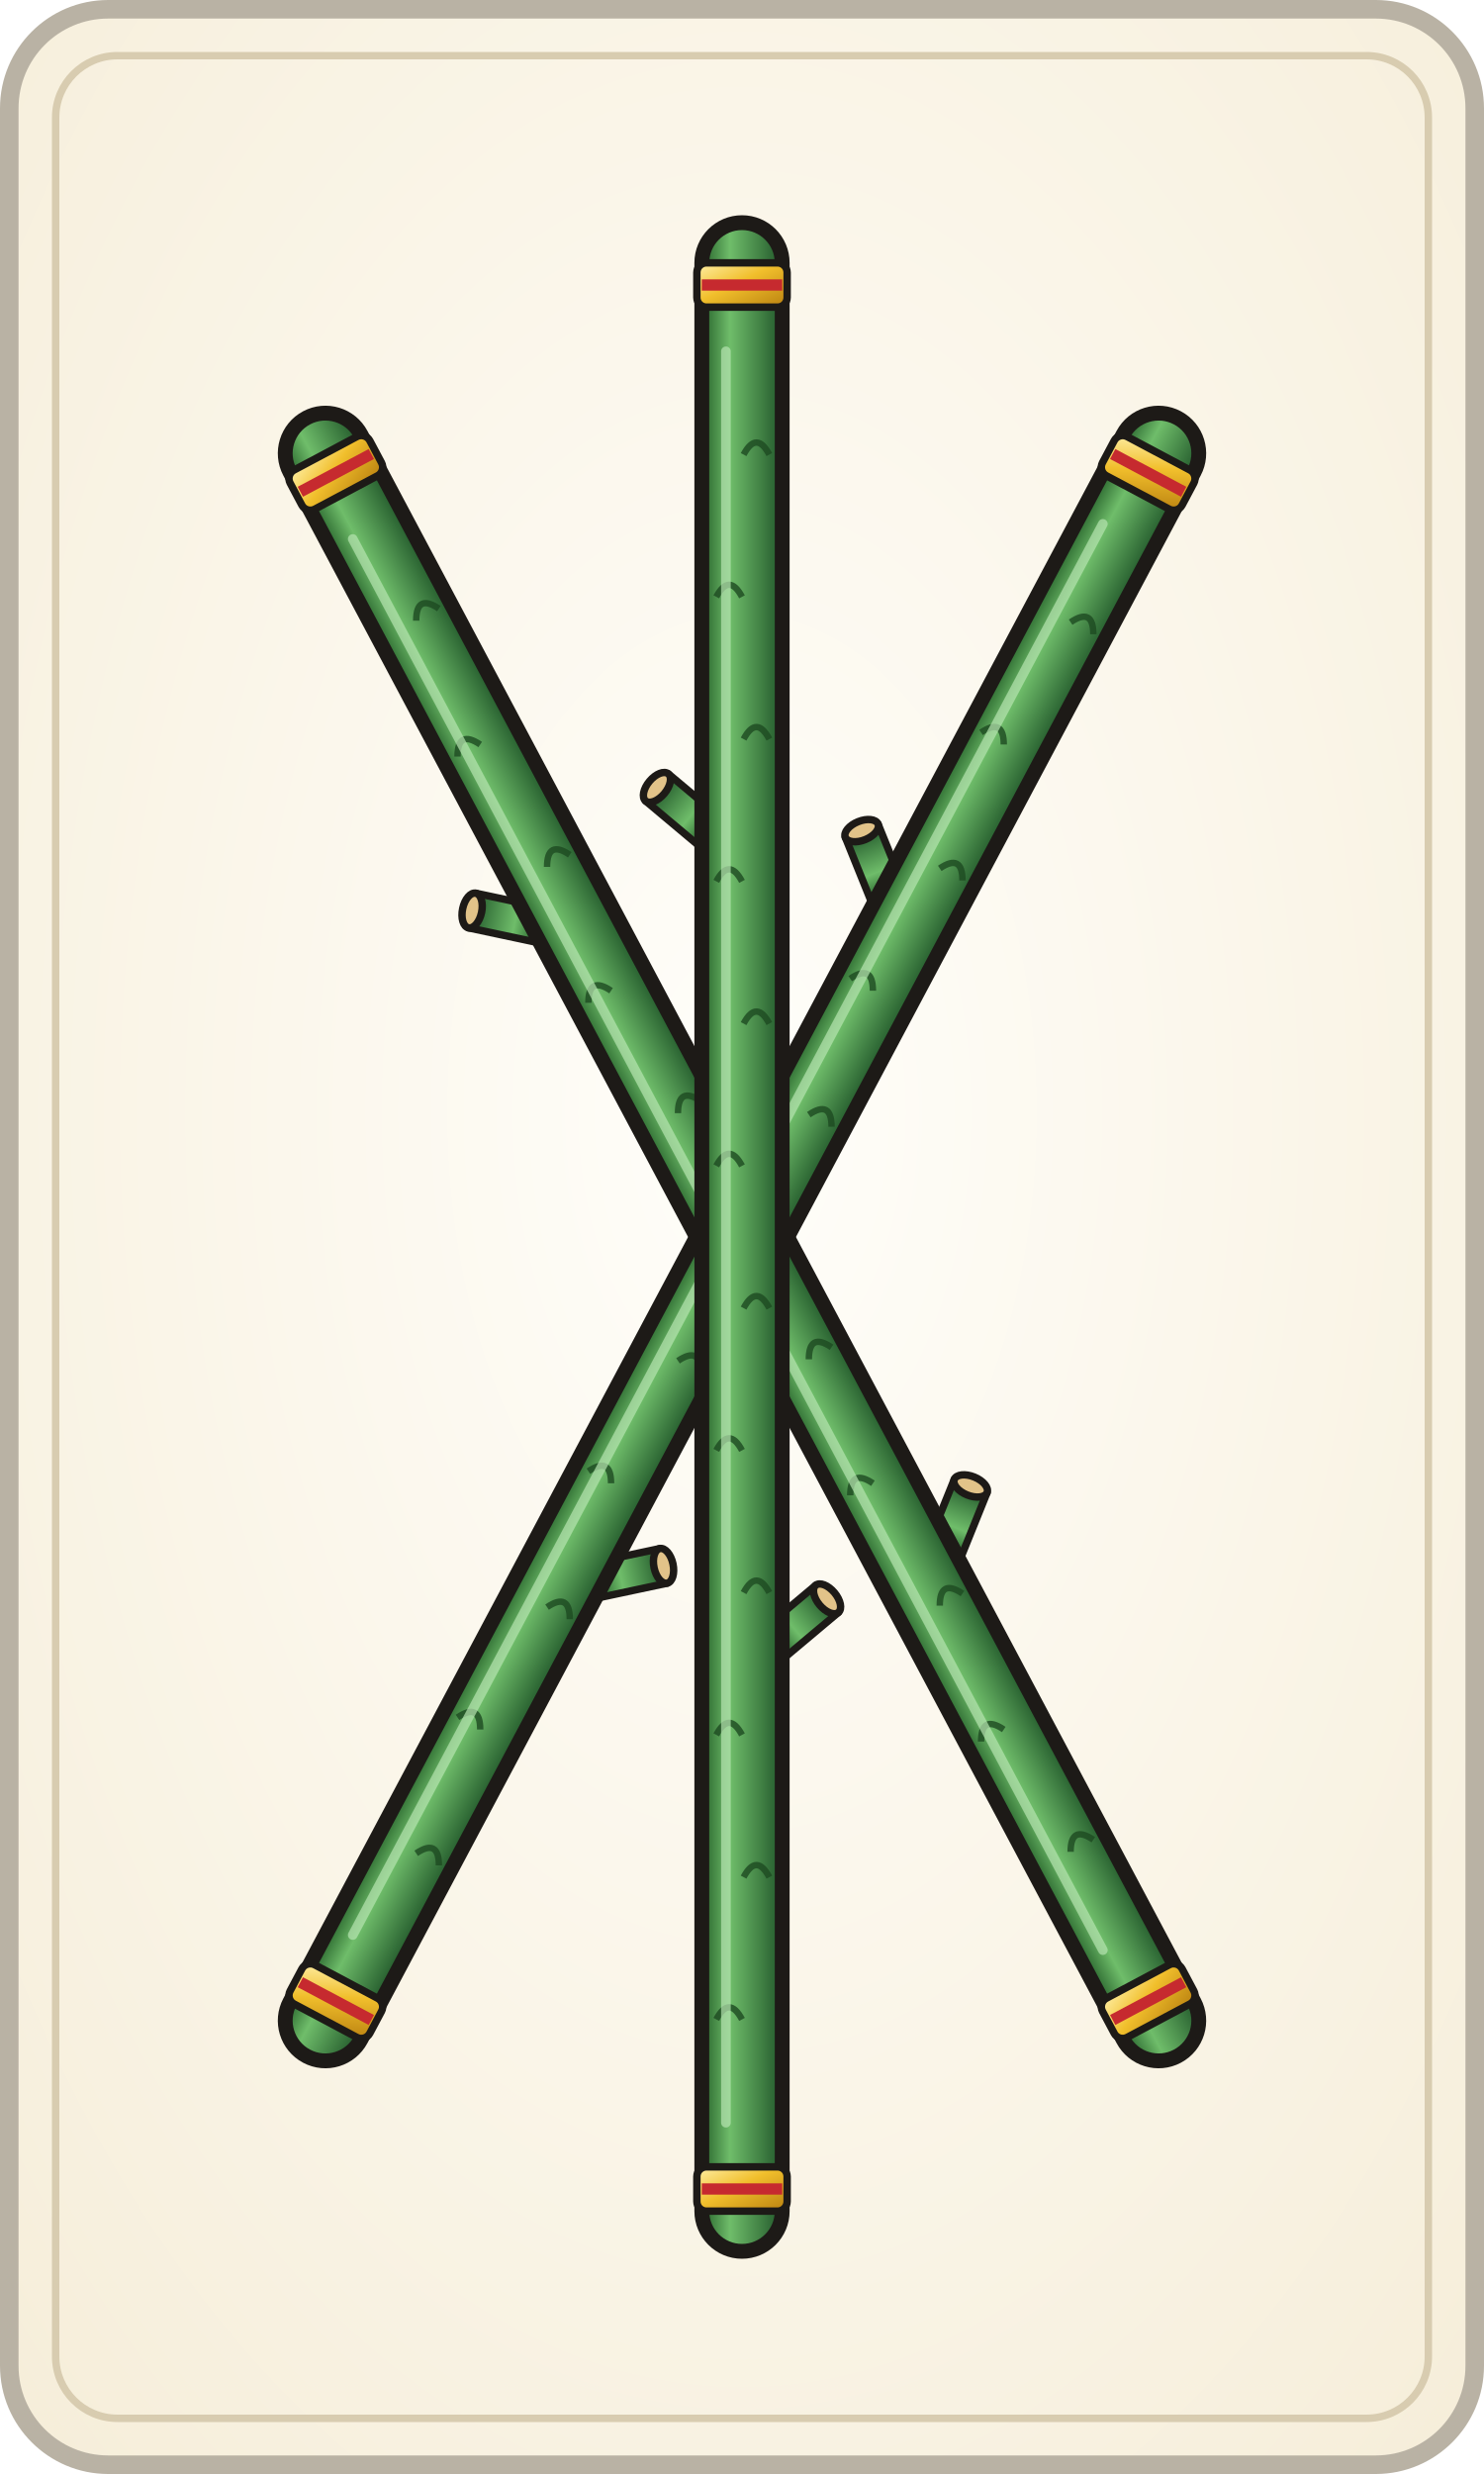
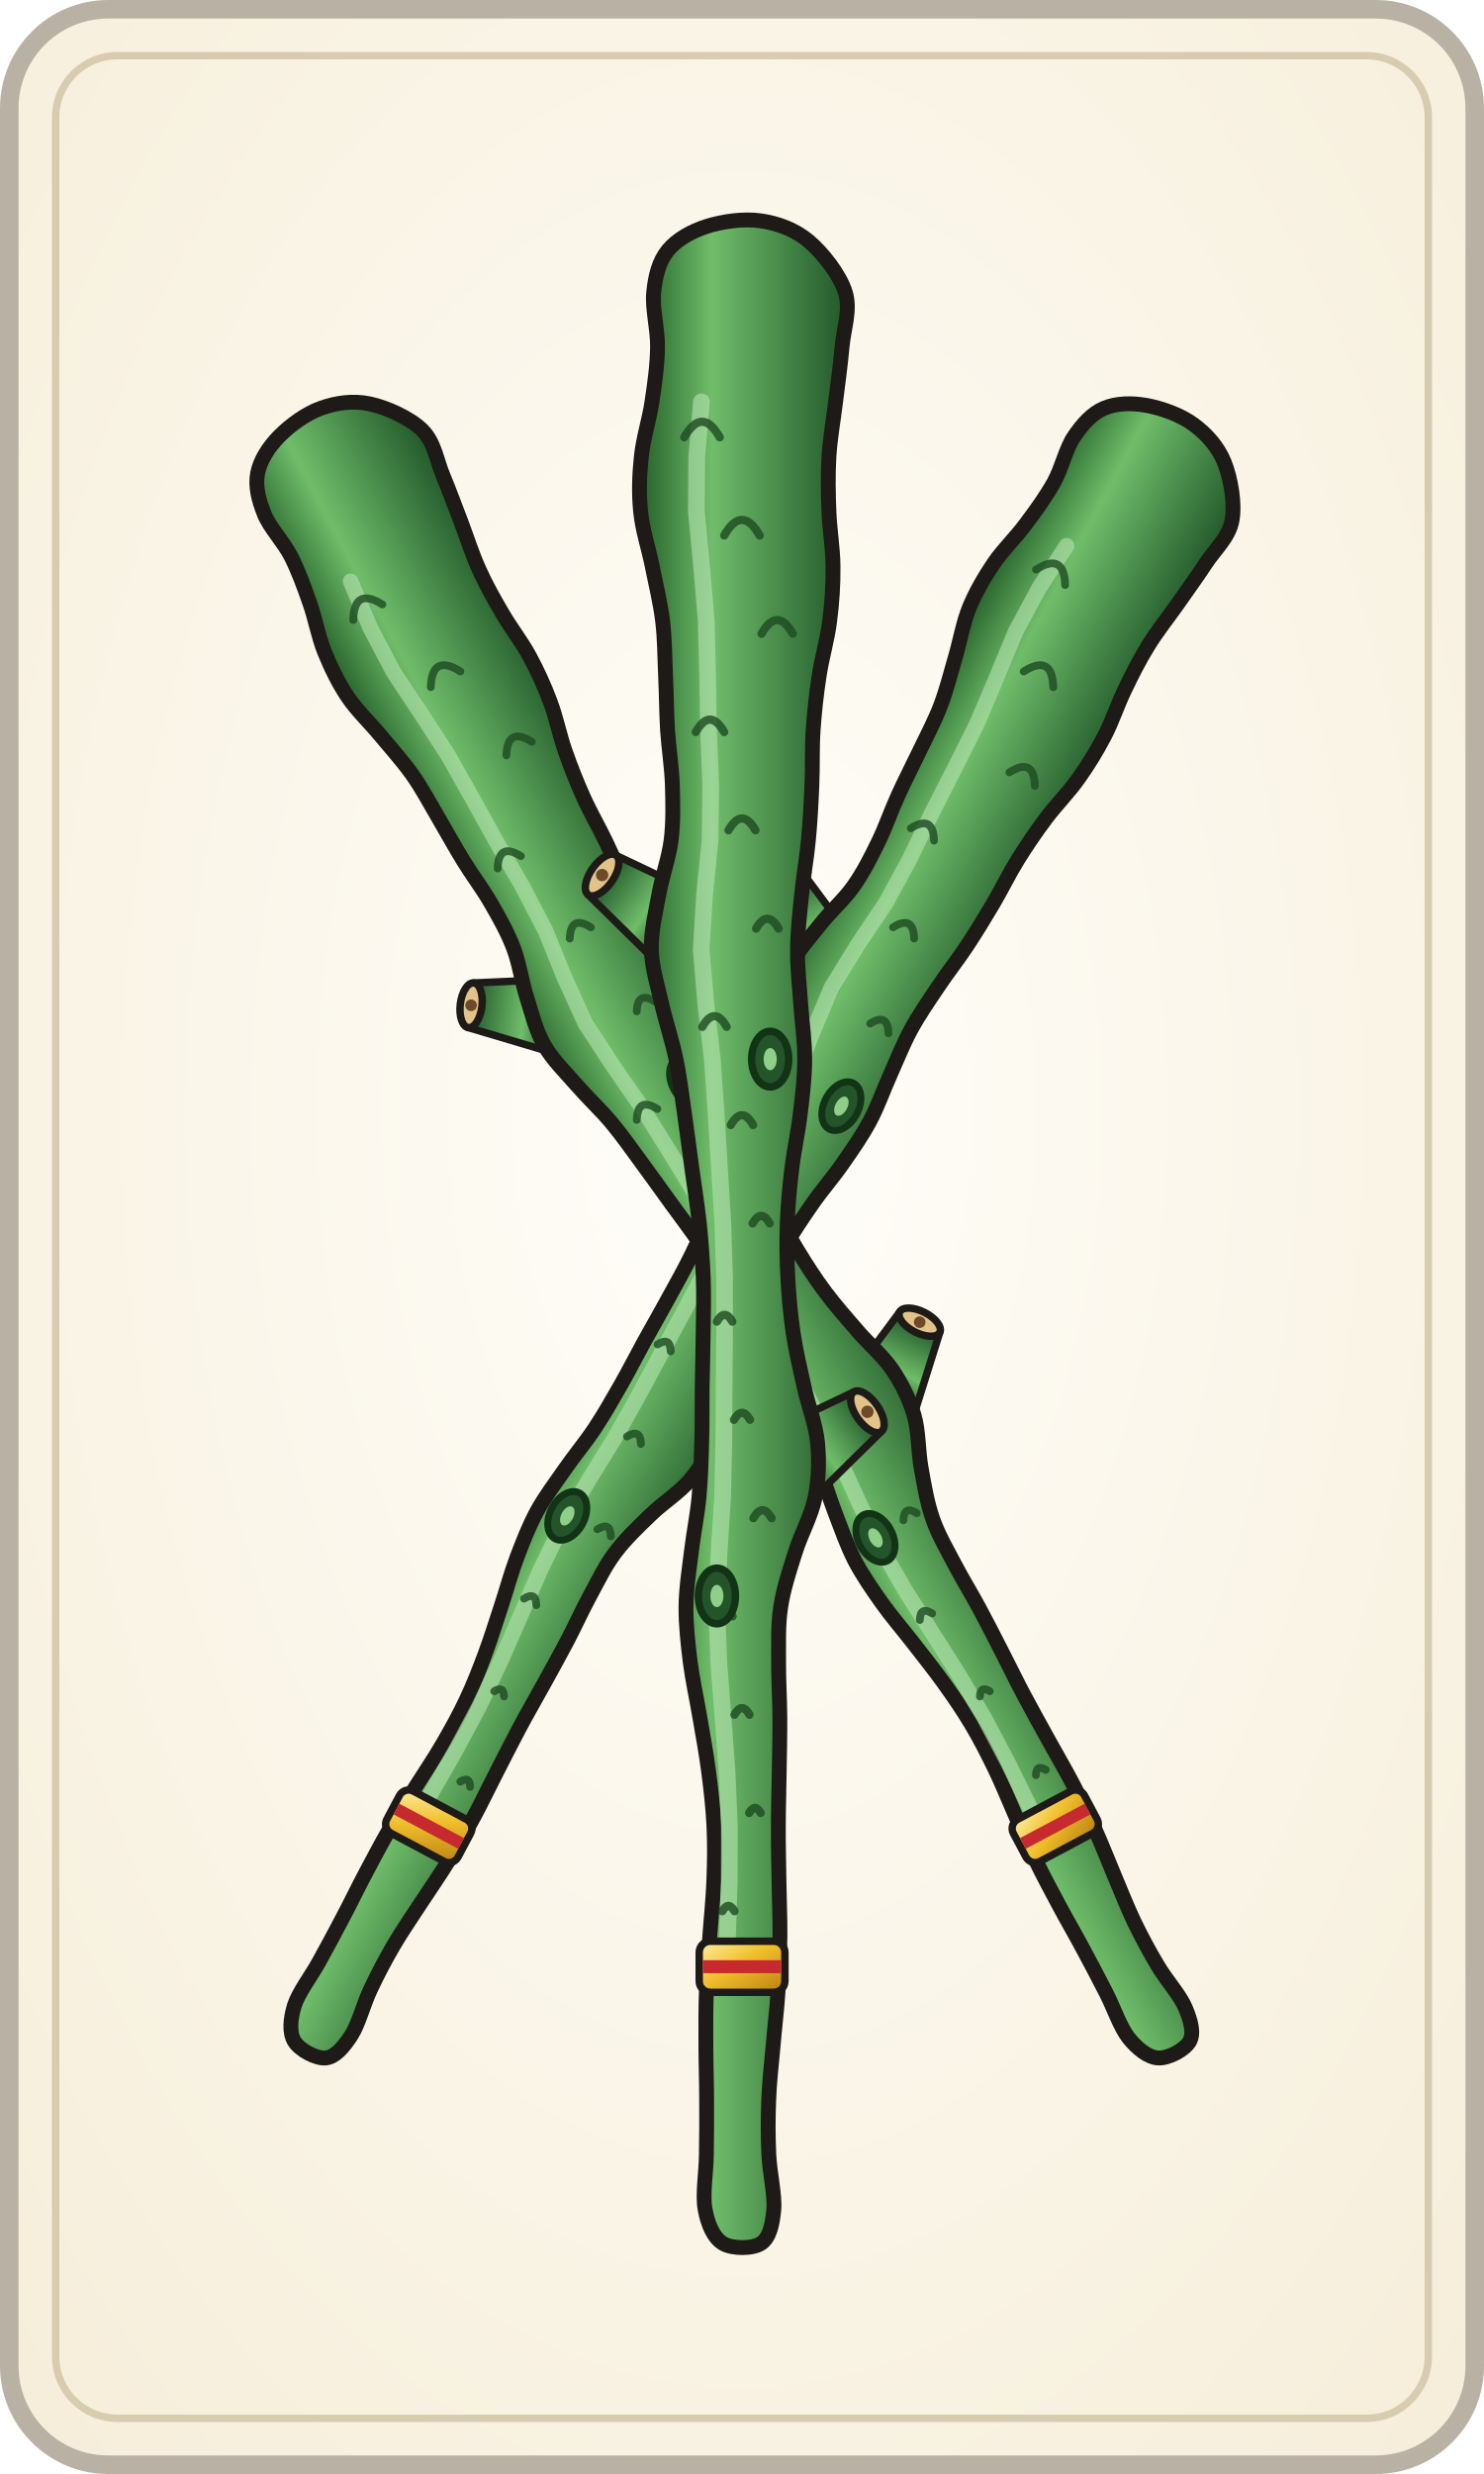
<svg xmlns="http://www.w3.org/2000/svg" viewBox="0 0 120 200" width="120" height="200">
  <defs>
    <linearGradient id="gold" x1="0" y1="0" x2="1" y2="1">
      <stop offset="0" stop-color="#fff0a8" />
      <stop offset=".45" stop-color="#f1bf2c" />
      <stop offset="1" stop-color="#b9800f" />
    </linearGradient>
    <radialGradient id="goldR" cx=".38" cy=".35" r=".7">
      <stop offset="0" stop-color="#fff6c8" />
      <stop offset=".5" stop-color="#f3c537" />
      <stop offset="1" stop-color="#b47a0c" />
    </radialGradient>
    <linearGradient id="red" x1="0" y1="0" x2="1" y2="1">
      <stop offset="0" stop-color="#e5544b" />
      <stop offset="1" stop-color="#a11c22" />
    </linearGradient>
    <linearGradient id="blue" x1="0" y1="0" x2="1" y2="1">
      <stop offset="0" stop-color="#5189d8" />
      <stop offset="1" stop-color="#1d4387" />
    </linearGradient>
    <linearGradient id="green" x1="0" y1="0" x2="1" y2="1">
      <stop offset="0" stop-color="#66b462" />
      <stop offset="1" stop-color="#276629" />
    </linearGradient>
    <linearGradient id="wood" x1="0" y1="0" x2="1" y2="0">
      <stop offset="0" stop-color="#25602a" />
      <stop offset=".35" stop-color="#6fbd6a" />
      <stop offset="1" stop-color="#21572a" />
    </linearGradient>
    <linearGradient id="steel" x1="0" y1="0" x2="1" y2="0">
      <stop offset="0" stop-color="#c3d9f7" />
      <stop offset=".5" stop-color="#4275c4" />
      <stop offset="1" stop-color="#1b3f7c" />
    </linearGradient>
    <radialGradient id="skin" cx=".4" cy=".35" r=".75">
      <stop offset="0" stop-color="#ffe9ce" />
      <stop offset="1" stop-color="#eabd8e" />
    </radialGradient>
    <radialGradient id="paper" cx=".5" cy=".45" r=".8">
      <stop offset="0" stop-color="#fffefa" />
      <stop offset="1" stop-color="#f5ecd6" />
    </radialGradient>
    <linearGradient id="beige" x1="0" y1="0" x2="0" y2="1">
      <stop offset="0" stop-color="#fdf7e6" />
      <stop offset=".5" stop-color="#f2e2bb" />
      <stop offset="1" stop-color="#fdf7e6" />
    </linearGradient>
    <linearGradient id="horse" x1="0" y1="0" x2="1" y2="1">
      <stop offset="0" stop-color="#ffffff" />
      <stop offset="1" stop-color="#d6cdbd" />
    </linearGradient>
  </defs>
  <rect x="0.75" y="0.75" width="118.5" height="198.5" rx="8" fill="url(#paper)" stroke="#b9b2a4" stroke-width="1.5" />
  <rect x="4.5" y="4.5" width="111" height="191" rx="5" fill="none" stroke="#d8ccb0" stroke-width="0.6" />
  <g transform="translate(60 100) rotate(-28)">
-     <g transform="translate(-2.65 -30) rotate(220)">
-       <rect x="0" y="-1.43" width="5.52" height="2.86" fill="url(#wood)" stroke="#1d1a17" stroke-width="0.6" stroke-linejoin="round" />
-       <ellipse cx="5.52" cy="0" rx="0.78" ry="1.43" fill="#e2c389" stroke="#1d1a17" stroke-width="0.6" stroke-linejoin="round" />
+     <g transform="translate(-5.1 -23.01) rotate(215)">
+       <path d="M0 -2.94 L6.65 -1.82 L6.65 1.82 L0 2.94Z" fill="url(#wood)" stroke="#1d1a17" stroke-width="0.6" stroke-linejoin="round" />
+       <ellipse cx="6.65" cy="0" rx="0.88" ry="1.82" fill="#e2c389" stroke="#1d1a17" stroke-width="0.6" stroke-linejoin="round" />
+       <circle cx="6.65" cy="0" r="0.47" fill="#6e4a2a" />
    </g>
-     <g transform="translate(2.65 30) rotate(-40)">
-       <rect x="0" y="-1.43" width="5.52" height="2.86" fill="url(#wood)" stroke="#1d1a17" stroke-width="0.6" stroke-linejoin="round" />
-       <ellipse cx="5.52" cy="0" rx="0.78" ry="1.43" fill="#e2c389" stroke="#1d1a17" stroke-width="0.6" stroke-linejoin="round" />
+     <g transform="translate(4.01 16.64) rotate(-35)">
+       <path d="M0 -2.94 L6.65 -1.82 L6.65 1.82 L0 2.94Z" fill="url(#wood)" stroke="#1d1a17" stroke-width="0.6" stroke-linejoin="round" />
+       <ellipse cx="6.65" cy="0" rx="0.88" ry="1.82" fill="#e2c389" stroke="#1d1a17" stroke-width="0.6" stroke-linejoin="round" />
+       <circle cx="6.65" cy="0" r="0.47" fill="#6e4a2a" />
    </g>
-     <rect x="-3.25" y="-75" width="6.5" height="150" rx="3.25" fill="url(#wood)" stroke="#1d1a17" stroke-width="1.2" stroke-linejoin="round" />
-     <path d="M0.13 -56.36 q1.04 -1.95 2.08 0" fill="none" stroke="#1d4a21" stroke-width="0.52" opacity="0.8" />
-     <path d="M-2.08 -45.09 q1.04 -1.95 2.08 0" fill="none" stroke="#1d4a21" stroke-width="0.52" opacity="0.8" />
-     <path d="M0.13 -33.82 q1.04 -1.95 2.08 0" fill="none" stroke="#1d4a21" stroke-width="0.52" opacity="0.8" />
-     <path d="M-2.08 -22.55 q1.04 -1.95 2.08 0" fill="none" stroke="#1d4a21" stroke-width="0.52" opacity="0.8" />
-     <path d="M0.13 -11.27 q1.04 -1.95 2.08 0" fill="none" stroke="#1d4a21" stroke-width="0.52" opacity="0.8" />
-     <path d="M-2.08 0 q1.04 -1.95 2.08 0" fill="none" stroke="#1d4a21" stroke-width="0.52" opacity="0.8" />
-     <path d="M0.13 11.27 q1.04 -1.95 2.08 0" fill="none" stroke="#1d4a21" stroke-width="0.52" opacity="0.8" />
-     <path d="M-2.08 22.55 q1.04 -1.95 2.08 0" fill="none" stroke="#1d4a21" stroke-width="0.52" opacity="0.8" />
-     <path d="M0.13 33.82 q1.04 -1.95 2.08 0" fill="none" stroke="#1d4a21" stroke-width="0.52" opacity="0.8" />
-     <path d="M-2.08 45.09 q1.04 -1.95 2.08 0" fill="none" stroke="#1d4a21" stroke-width="0.52" opacity="0.8" />
-     <path d="M0.13 56.36 q1.04 -1.95 2.08 0" fill="none" stroke="#1d4a21" stroke-width="0.52" opacity="0.8" />
-     <path d="M-1.3 -64.6 V64.6" stroke="#b6e4b0" stroke-width="0.78" stroke-linecap="round" opacity="0.7" />
-     <rect x="-3.65" y="-71.75" width="7.3" height="3.58" rx="0.78" fill="url(#gold)" stroke="#1d1a17" stroke-width="0.6" stroke-linejoin="round" />
-     <path d="M-3.25 -69.96 H3.25" stroke="#c62a2f" stroke-width="0.91" />
-     <rect x="-3.65" y="68.17" width="7.3" height="3.58" rx="0.78" fill="url(#gold)" stroke="#1d1a17" stroke-width="0.6" stroke-linejoin="round" />
-     <path d="M-3.25 69.96 H3.25" stroke="#c62a2f" stroke-width="0.91" />
+     <path d="M7.79 -69.75C8.21 -68.43 7.68 -67.05 7.55 -65.7C7.43 -64.36 7.23 -63.01 7.07 -61.66C6.9 -60.31 6.64 -58.96 6.56 -57.61C6.47 -56.26 6.5 -54.92 6.56 -53.57C6.61 -52.22 6.86 -50.87 6.87 -49.52C6.88 -48.17 6.8 -46.82 6.62 -45.48C6.45 -44.13 6.03 -42.78 5.82 -41.43C5.61 -40.08 5.46 -38.73 5.37 -37.38C5.28 -36.04 5.34 -34.69 5.28 -33.34C5.22 -31.99 5.14 -30.64 5.01 -29.29C4.88 -27.94 4.63 -26.6 4.5 -25.25C4.36 -23.9 4.2 -22.55 4.19 -21.2C4.18 -19.85 4.34 -18.5 4.43 -17.16C4.52 -15.81 4.74 -14.46 4.73 -13.11C4.73 -11.76 4.56 -10.41 4.4 -9.06C4.24 -7.72 3.92 -6.37 3.76 -5.02C3.6 -3.67 3.46 -2.32 3.41 -0.97C3.36 0.38 3.39 1.72 3.46 3.07C3.54 4.42 3.65 5.77 3.86 7.12C4.07 8.47 4.4 9.82 4.7 11.16C5.01 12.51 5.56 13.86 5.7 15.21C5.84 16.56 5.8 17.91 5.52 19.26C5.24 20.6 4.45 21.95 4.02 23.3C3.58 24.65 3.13 26 2.92 27.35C2.71 28.7 2.77 30.04 2.76 31.39C2.75 32.74 2.84 34.09 2.85 35.44C2.86 36.79 2.83 38.14 2.81 39.48C2.79 40.83 2.74 42.18 2.74 43.53C2.74 44.88 2.77 46.23 2.79 47.58C2.81 48.92 2.87 50.27 2.86 51.62C2.85 52.97 2.81 54.32 2.72 55.67C2.64 57.02 2.47 58.36 2.35 59.71C2.23 61.06 2.07 62.41 2.01 63.76C1.96 65.11 1.96 66.46 2.03 67.8C2.09 69.15 2.5 70.75 2.4 71.85C2.3 72.95 2.08 73.98 1.44 74.4C0.8 74.83 -0.73 74.83 -1.44 74.4C-2.14 73.98 -2.58 72.95 -2.79 71.85C-2.99 70.75 -2.71 69.15 -2.69 67.8C-2.67 66.46 -2.66 65.11 -2.67 63.76C-2.67 62.41 -2.73 61.06 -2.73 59.71C-2.73 58.36 -2.74 57.02 -2.69 55.67C-2.64 54.32 -2.52 52.97 -2.43 51.62C-2.33 50.27 -2.18 48.92 -2.13 47.58C-2.08 46.23 -2.05 44.88 -2.12 43.53C-2.18 42.18 -2.34 40.83 -2.52 39.48C-2.7 38.14 -2.96 36.79 -3.19 35.44C-3.42 34.09 -3.74 32.74 -3.91 31.39C-4.08 30.04 -4.24 28.7 -4.23 27.35C-4.21 26 -3.99 24.65 -3.83 23.3C-3.67 21.95 -3.38 20.6 -3.25 19.26C-3.12 17.91 -3.08 16.56 -3.04 15.21C-3 13.86 -3.03 12.51 -3.01 11.16C-2.99 9.82 -2.94 8.47 -2.93 7.12C-2.91 5.77 -2.88 4.42 -2.93 3.07C-2.98 1.72 -3.08 0.38 -3.22 -0.97C-3.37 -2.32 -3.59 -3.67 -3.78 -5.02C-3.97 -6.37 -4.14 -7.72 -4.34 -9.06C-4.54 -10.41 -4.7 -11.76 -4.98 -13.11C-5.27 -14.46 -5.74 -15.81 -6.05 -17.16C-6.36 -18.5 -6.8 -19.85 -6.84 -21.2C-6.88 -22.55 -6.53 -23.9 -6.28 -25.25C-6.04 -26.6 -5.52 -27.94 -5.35 -29.29C-5.18 -30.64 -5.21 -31.99 -5.26 -33.34C-5.3 -34.69 -5.53 -36.04 -5.61 -37.38C-5.7 -38.73 -5.71 -40.08 -5.77 -41.43C-5.83 -42.78 -5.82 -44.13 -5.99 -45.48C-6.16 -46.82 -6.5 -48.17 -6.78 -49.52C-7.06 -50.87 -7.52 -52.22 -7.66 -53.57C-7.79 -54.92 -7.74 -56.26 -7.6 -57.61C-7.46 -58.96 -7 -60.31 -6.8 -61.66C-6.59 -63.01 -6.4 -64.36 -6.37 -65.7C-6.35 -67.05 -6.8 -68.55 -6.67 -69.75C-6.54 -70.95 -6.27 -72.07 -5.6 -72.9C-4.93 -73.73 -3.83 -74.35 -2.66 -74.72C-1.49 -75.09 0.12 -75.33 1.4 -75.14C2.68 -74.95 3.97 -74.5 5.04 -73.6C6.11 -72.7 7.37 -71.07 7.79 -69.75Z" fill="url(#wood)" stroke="#1d1a17" stroke-width="1.2" stroke-linejoin="round" />
+     <path d="M-3.06 -61.66 L-3.42 -57.61 L-3.44 -53.57 L-3.05 -49.52 L-2.7 -45.48 L-2.6 -41.43 L-2.53 -37.38 L-2.37 -33.34 L-2.41 -29.29 L-2.83 -25.25 L-3.08 -21.2 L-2.72 -17.16 L-2.24 -13.11 L-1.95 -9.06 L-1.7 -5.02 L-1.45 -0.97 L-1.32 3.07 L-1.32 7.12 L-1.35 11.16 L-1.37 15.21 L-1.46 19.26 L-1.72 23.3 L-1.9 27.35 L-1.76 31.39 L-1.44 35.44 L-1.13 39.48 L-0.95 43.53 L-0.96 47.58 L-1.09 51.62" fill="none" stroke="#b6e4b0" stroke-width="1.26" stroke-linecap="round" stroke-linejoin="round" opacity="0.6" />
+     <path d="M-4.34 -58.8 q1.33 -2.34 2.67 0" fill="none" stroke="#1d4a21" stroke-width="0.63" stroke-linecap="round" opacity="0.8" />
+     <path d="M-1.35 -51.06 q1.35 -2.37 2.71 0" fill="none" stroke="#1d4a21" stroke-width="0.63" stroke-linecap="round" opacity="0.8" />
+     <path d="M1.46 -43.32 q1.16 -2.04 2.33 0" fill="none" stroke="#1d4a21" stroke-width="0.63" stroke-linecap="round" opacity="0.8" />
+     <path d="M-3.46 -35.58 q1.06 -1.86 2.13 0" fill="none" stroke="#1d4a21" stroke-width="0.63" stroke-linecap="round" opacity="0.8" />
+     <path d="M-0.97 -27.84 q0.97 -1.69 1.93 0" fill="none" stroke="#1d4a21" stroke-width="0.63" stroke-linecap="round" opacity="0.8" />
+     <path d="M1.05 -20.1 q0.84 -1.47 1.68 0" fill="none" stroke="#1d4a21" stroke-width="0.63" stroke-linecap="round" opacity="0.8" />
+     <path d="M-3.07 -12.35 q0.94 -1.65 1.89 0" fill="none" stroke="#1d4a21" stroke-width="0.63" stroke-linecap="round" opacity="0.8" />
+     <path d="M-0.74 -4.61 q0.74 -1.3 1.48 0" fill="none" stroke="#1d4a21" stroke-width="0.63" stroke-linecap="round" opacity="0.8" />
+     <path d="M0.73 3.13 q0.58 -1.02 1.17 0" fill="none" stroke="#1d4a21" stroke-width="0.63" stroke-linecap="round" opacity="0.8" />
+     <path d="M-1.95 10.87 q0.6 -1.05 1.2 0" fill="none" stroke="#1d4a21" stroke-width="0.63" stroke-linecap="round" opacity="0.8" />
+     <path d="M-0.64 18.61 q0.64 -1.12 1.28 0" fill="none" stroke="#1d4a21" stroke-width="0.63" stroke-linecap="round" opacity="0.8" />
+     <path d="M0.77 26.35 q0.62 -1.08 1.23 0" fill="none" stroke="#1d4a21" stroke-width="0.63" stroke-linecap="round" opacity="0.8" />
+     <path d="M-1.84 34.09 q0.57 -0.99 1.13 0" fill="none" stroke="#1d4a21" stroke-width="0.63" stroke-linecap="round" opacity="0.8" />
+     <path d="M-0.45 41.83 q0.45 -0.78 0.9 0" fill="none" stroke="#1d4a21" stroke-width="0.63" stroke-linecap="round" opacity="0.8" />
+     <path d="M0.56 49.57 q0.45 -0.79 0.9 0" fill="none" stroke="#1d4a21" stroke-width="0.63" stroke-linecap="round" opacity="0.8" />
+     <ellipse cx="2.13" cy="-13.11" rx="1.4" ry="2.1" fill="#24552a" stroke="#123316" stroke-width="0.56" />
+     <ellipse cx="2.13" cy="-13.11" rx="0.49" ry="0.84" fill="#8fcf88" />
+     <ellipse cx="-1.89" cy="26.54" rx="1.4" ry="2.1" fill="#24552a" stroke="#123316" stroke-width="0.56" />
+     <ellipse cx="-1.89" cy="26.54" rx="0.49" ry="0.84" fill="#8fcf88" />
+     <rect x="-3.26" y="52.03" width="6.52" height="3.85" rx="0.84" fill="url(#gold)" stroke="#1d1a17" stroke-width="0.6" stroke-linejoin="round" />
+     <path d="M-2.96 53.95 H2.96" stroke="#c62a2f" stroke-width="0.98" />
  </g>
  <g transform="translate(60 100) rotate(28)">
-     <g transform="translate(-2.65 -30) rotate(220)">
-       <rect x="0" y="-1.43" width="5.52" height="2.86" fill="url(#wood)" stroke="#1d1a17" stroke-width="0.6" stroke-linejoin="round" />
-       <ellipse cx="5.52" cy="0" rx="0.78" ry="1.43" fill="#e2c389" stroke="#1d1a17" stroke-width="0.6" stroke-linejoin="round" />
+     <g transform="translate(-5.1 -23.01) rotate(215)">
+       <path d="M0 -2.94 L6.65 -1.82 L6.65 1.82 L0 2.94Z" fill="url(#wood)" stroke="#1d1a17" stroke-width="0.6" stroke-linejoin="round" />
+       <ellipse cx="6.65" cy="0" rx="0.88" ry="1.82" fill="#e2c389" stroke="#1d1a17" stroke-width="0.6" stroke-linejoin="round" />
+       <circle cx="6.65" cy="0" r="0.47" fill="#6e4a2a" />
    </g>
-     <g transform="translate(2.65 30) rotate(-40)">
-       <rect x="0" y="-1.43" width="5.52" height="2.86" fill="url(#wood)" stroke="#1d1a17" stroke-width="0.6" stroke-linejoin="round" />
-       <ellipse cx="5.52" cy="0" rx="0.78" ry="1.43" fill="#e2c389" stroke="#1d1a17" stroke-width="0.6" stroke-linejoin="round" />
+     <g transform="translate(4.01 16.64) rotate(-35)">
+       <path d="M0 -2.94 L6.65 -1.82 L6.65 1.82 L0 2.94Z" fill="url(#wood)" stroke="#1d1a17" stroke-width="0.6" stroke-linejoin="round" />
+       <ellipse cx="6.65" cy="0" rx="0.88" ry="1.82" fill="#e2c389" stroke="#1d1a17" stroke-width="0.6" stroke-linejoin="round" />
+       <circle cx="6.65" cy="0" r="0.47" fill="#6e4a2a" />
    </g>
-     <rect x="-3.25" y="-75" width="6.5" height="150" rx="3.25" fill="url(#wood)" stroke="#1d1a17" stroke-width="1.2" stroke-linejoin="round" />
-     <path d="M0.13 -56.36 q1.04 -1.95 2.08 0" fill="none" stroke="#1d4a21" stroke-width="0.52" opacity="0.8" />
-     <path d="M-2.08 -45.09 q1.04 -1.95 2.08 0" fill="none" stroke="#1d4a21" stroke-width="0.52" opacity="0.8" />
-     <path d="M0.13 -33.82 q1.04 -1.95 2.08 0" fill="none" stroke="#1d4a21" stroke-width="0.52" opacity="0.8" />
-     <path d="M-2.08 -22.55 q1.04 -1.95 2.08 0" fill="none" stroke="#1d4a21" stroke-width="0.52" opacity="0.8" />
-     <path d="M0.13 -11.27 q1.04 -1.95 2.08 0" fill="none" stroke="#1d4a21" stroke-width="0.52" opacity="0.8" />
-     <path d="M-2.08 0 q1.04 -1.95 2.08 0" fill="none" stroke="#1d4a21" stroke-width="0.52" opacity="0.8" />
-     <path d="M0.13 11.27 q1.04 -1.95 2.08 0" fill="none" stroke="#1d4a21" stroke-width="0.52" opacity="0.8" />
-     <path d="M-2.08 22.55 q1.04 -1.95 2.08 0" fill="none" stroke="#1d4a21" stroke-width="0.52" opacity="0.8" />
-     <path d="M0.13 33.82 q1.04 -1.95 2.08 0" fill="none" stroke="#1d4a21" stroke-width="0.52" opacity="0.8" />
-     <path d="M-2.08 45.09 q1.04 -1.95 2.08 0" fill="none" stroke="#1d4a21" stroke-width="0.52" opacity="0.8" />
-     <path d="M0.13 56.36 q1.04 -1.95 2.08 0" fill="none" stroke="#1d4a21" stroke-width="0.52" opacity="0.8" />
-     <path d="M-1.3 -64.6 V64.6" stroke="#b6e4b0" stroke-width="0.78" stroke-linecap="round" opacity="0.7" />
-     <rect x="-3.65" y="-71.75" width="7.3" height="3.58" rx="0.78" fill="url(#gold)" stroke="#1d1a17" stroke-width="0.6" stroke-linejoin="round" />
-     <path d="M-3.25 -69.96 H3.25" stroke="#c62a2f" stroke-width="0.91" />
-     <rect x="-3.65" y="68.17" width="7.3" height="3.58" rx="0.78" fill="url(#gold)" stroke="#1d1a17" stroke-width="0.6" stroke-linejoin="round" />
-     <path d="M-3.25 69.96 H3.25" stroke="#c62a2f" stroke-width="0.91" />
+     <path d="M7.79 -69.75C8.21 -68.43 7.68 -67.05 7.55 -65.7C7.43 -64.36 7.23 -63.01 7.07 -61.66C6.9 -60.31 6.64 -58.96 6.56 -57.61C6.47 -56.26 6.5 -54.92 6.56 -53.57C6.61 -52.22 6.86 -50.87 6.87 -49.52C6.88 -48.17 6.8 -46.82 6.62 -45.48C6.45 -44.13 6.03 -42.78 5.82 -41.43C5.61 -40.08 5.46 -38.73 5.37 -37.38C5.28 -36.04 5.34 -34.69 5.28 -33.34C5.22 -31.99 5.14 -30.64 5.01 -29.29C4.88 -27.94 4.63 -26.6 4.5 -25.25C4.36 -23.9 4.2 -22.55 4.19 -21.2C4.18 -19.85 4.34 -18.5 4.43 -17.16C4.52 -15.81 4.74 -14.46 4.73 -13.11C4.73 -11.76 4.56 -10.41 4.4 -9.06C4.24 -7.72 3.92 -6.37 3.76 -5.02C3.6 -3.67 3.46 -2.32 3.41 -0.97C3.36 0.38 3.39 1.72 3.46 3.07C3.54 4.42 3.65 5.77 3.86 7.12C4.07 8.47 4.4 9.82 4.7 11.16C5.01 12.51 5.56 13.86 5.7 15.21C5.84 16.56 5.8 17.91 5.52 19.26C5.24 20.6 4.45 21.95 4.02 23.3C3.58 24.65 3.13 26 2.92 27.35C2.71 28.7 2.77 30.04 2.76 31.39C2.75 32.74 2.84 34.09 2.85 35.44C2.86 36.79 2.83 38.14 2.81 39.48C2.79 40.83 2.74 42.18 2.74 43.53C2.74 44.88 2.77 46.23 2.79 47.58C2.81 48.92 2.87 50.27 2.86 51.62C2.85 52.97 2.81 54.32 2.72 55.67C2.64 57.02 2.47 58.36 2.35 59.71C2.23 61.06 2.07 62.41 2.01 63.76C1.96 65.11 1.96 66.46 2.03 67.8C2.09 69.15 2.5 70.75 2.4 71.85C2.3 72.95 2.08 73.98 1.44 74.4C0.8 74.83 -0.73 74.83 -1.44 74.4C-2.14 73.98 -2.58 72.95 -2.79 71.85C-2.99 70.75 -2.71 69.15 -2.69 67.8C-2.67 66.46 -2.66 65.11 -2.67 63.76C-2.67 62.41 -2.73 61.06 -2.73 59.71C-2.73 58.36 -2.74 57.02 -2.69 55.67C-2.64 54.32 -2.52 52.97 -2.43 51.62C-2.33 50.27 -2.18 48.92 -2.13 47.58C-2.08 46.23 -2.05 44.88 -2.12 43.53C-2.18 42.18 -2.34 40.83 -2.52 39.48C-2.7 38.14 -2.96 36.79 -3.19 35.44C-3.42 34.09 -3.74 32.74 -3.91 31.39C-4.08 30.04 -4.24 28.7 -4.23 27.35C-4.21 26 -3.99 24.65 -3.83 23.3C-3.67 21.95 -3.38 20.6 -3.25 19.26C-3.12 17.91 -3.08 16.56 -3.04 15.21C-3 13.86 -3.03 12.51 -3.01 11.16C-2.99 9.82 -2.94 8.47 -2.93 7.12C-2.91 5.77 -2.88 4.42 -2.93 3.07C-2.98 1.72 -3.08 0.38 -3.22 -0.97C-3.37 -2.32 -3.59 -3.67 -3.78 -5.02C-3.97 -6.37 -4.14 -7.72 -4.34 -9.06C-4.54 -10.41 -4.7 -11.76 -4.98 -13.11C-5.27 -14.46 -5.74 -15.81 -6.05 -17.16C-6.36 -18.5 -6.8 -19.85 -6.84 -21.2C-6.88 -22.55 -6.53 -23.9 -6.28 -25.25C-6.04 -26.6 -5.52 -27.94 -5.35 -29.29C-5.18 -30.64 -5.21 -31.99 -5.26 -33.34C-5.3 -34.69 -5.53 -36.04 -5.61 -37.38C-5.7 -38.73 -5.71 -40.08 -5.77 -41.43C-5.83 -42.78 -5.82 -44.13 -5.99 -45.48C-6.16 -46.82 -6.5 -48.17 -6.78 -49.52C-7.06 -50.87 -7.52 -52.22 -7.66 -53.57C-7.79 -54.92 -7.74 -56.26 -7.6 -57.61C-7.46 -58.96 -7 -60.31 -6.8 -61.66C-6.59 -63.01 -6.4 -64.36 -6.37 -65.7C-6.35 -67.05 -6.8 -68.55 -6.67 -69.75C-6.54 -70.95 -6.27 -72.07 -5.6 -72.9C-4.93 -73.73 -3.83 -74.35 -2.66 -74.72C-1.49 -75.09 0.12 -75.33 1.4 -75.14C2.68 -74.95 3.97 -74.5 5.04 -73.6C6.11 -72.7 7.37 -71.07 7.79 -69.75Z" fill="url(#wood)" stroke="#1d1a17" stroke-width="1.2" stroke-linejoin="round" />
+     <path d="M-3.06 -61.66 L-3.42 -57.61 L-3.44 -53.57 L-3.05 -49.52 L-2.7 -45.48 L-2.6 -41.43 L-2.53 -37.38 L-2.37 -33.34 L-2.41 -29.29 L-2.83 -25.25 L-3.08 -21.2 L-2.72 -17.16 L-2.24 -13.11 L-1.95 -9.06 L-1.7 -5.02 L-1.45 -0.97 L-1.32 3.07 L-1.32 7.12 L-1.35 11.16 L-1.37 15.21 L-1.46 19.26 L-1.72 23.3 L-1.9 27.35 L-1.76 31.39 L-1.44 35.44 L-1.13 39.48 L-0.95 43.53 L-0.96 47.58 L-1.09 51.62" fill="none" stroke="#b6e4b0" stroke-width="1.26" stroke-linecap="round" stroke-linejoin="round" opacity="0.6" />
+     <path d="M-4.34 -58.8 q1.33 -2.34 2.67 0" fill="none" stroke="#1d4a21" stroke-width="0.63" stroke-linecap="round" opacity="0.8" />
+     <path d="M-1.35 -51.06 q1.35 -2.37 2.71 0" fill="none" stroke="#1d4a21" stroke-width="0.63" stroke-linecap="round" opacity="0.8" />
+     <path d="M1.46 -43.32 q1.16 -2.04 2.33 0" fill="none" stroke="#1d4a21" stroke-width="0.63" stroke-linecap="round" opacity="0.8" />
+     <path d="M-3.46 -35.58 q1.06 -1.86 2.13 0" fill="none" stroke="#1d4a21" stroke-width="0.63" stroke-linecap="round" opacity="0.8" />
+     <path d="M-0.97 -27.84 q0.97 -1.69 1.93 0" fill="none" stroke="#1d4a21" stroke-width="0.63" stroke-linecap="round" opacity="0.8" />
+     <path d="M1.05 -20.1 q0.84 -1.47 1.68 0" fill="none" stroke="#1d4a21" stroke-width="0.63" stroke-linecap="round" opacity="0.8" />
+     <path d="M-3.07 -12.35 q0.94 -1.65 1.89 0" fill="none" stroke="#1d4a21" stroke-width="0.63" stroke-linecap="round" opacity="0.8" />
+     <path d="M-0.74 -4.61 q0.74 -1.3 1.48 0" fill="none" stroke="#1d4a21" stroke-width="0.63" stroke-linecap="round" opacity="0.8" />
+     <path d="M0.73 3.13 q0.58 -1.02 1.17 0" fill="none" stroke="#1d4a21" stroke-width="0.63" stroke-linecap="round" opacity="0.8" />
+     <path d="M-1.95 10.87 q0.6 -1.05 1.2 0" fill="none" stroke="#1d4a21" stroke-width="0.63" stroke-linecap="round" opacity="0.8" />
+     <path d="M-0.64 18.61 q0.64 -1.12 1.28 0" fill="none" stroke="#1d4a21" stroke-width="0.63" stroke-linecap="round" opacity="0.8" />
+     <path d="M0.77 26.35 q0.62 -1.08 1.23 0" fill="none" stroke="#1d4a21" stroke-width="0.63" stroke-linecap="round" opacity="0.8" />
+     <path d="M-1.84 34.09 q0.57 -0.99 1.13 0" fill="none" stroke="#1d4a21" stroke-width="0.63" stroke-linecap="round" opacity="0.8" />
+     <path d="M-0.45 41.83 q0.45 -0.78 0.9 0" fill="none" stroke="#1d4a21" stroke-width="0.63" stroke-linecap="round" opacity="0.8" />
+     <path d="M0.56 49.57 q0.45 -0.79 0.9 0" fill="none" stroke="#1d4a21" stroke-width="0.63" stroke-linecap="round" opacity="0.8" />
+     <ellipse cx="2.13" cy="-13.11" rx="1.4" ry="2.1" fill="#24552a" stroke="#123316" stroke-width="0.56" />
+     <ellipse cx="2.13" cy="-13.11" rx="0.49" ry="0.84" fill="#8fcf88" />
+     <ellipse cx="-1.89" cy="26.54" rx="1.4" ry="2.1" fill="#24552a" stroke="#123316" stroke-width="0.56" />
+     <ellipse cx="-1.89" cy="26.54" rx="0.49" ry="0.84" fill="#8fcf88" />
+     <rect x="-3.26" y="52.03" width="6.52" height="3.85" rx="0.84" fill="url(#gold)" stroke="#1d1a17" stroke-width="0.6" stroke-linejoin="round" />
+     <path d="M-2.96 53.95 H2.96" stroke="#c62a2f" stroke-width="0.98" />
  </g>
  <g transform="translate(60 100)">
-     <g transform="translate(-2.65 -32.8) rotate(220)">
-       <rect x="0" y="-1.43" width="5.52" height="2.86" fill="url(#wood)" stroke="#1d1a17" stroke-width="0.6" stroke-linejoin="round" />
-       <ellipse cx="5.52" cy="0" rx="0.78" ry="1.43" fill="#e2c389" stroke="#1d1a17" stroke-width="0.6" stroke-linejoin="round" />
+     <g transform="translate(-5.47 -25.17) rotate(215)">
+       <path d="M0 -3.15 L7.13 -1.95 L7.13 1.95 L0 3.15Z" fill="url(#wood)" stroke="#1d1a17" stroke-width="0.6" stroke-linejoin="round" />
+       <ellipse cx="7.13" cy="0" rx="0.94" ry="1.95" fill="#e2c389" stroke="#1d1a17" stroke-width="0.6" stroke-linejoin="round" />
+       <circle cx="7.13" cy="0" r="0.5" fill="#6e4a2a" />
    </g>
-     <g transform="translate(2.65 32.8) rotate(-40)">
-       <rect x="0" y="-1.43" width="5.52" height="2.86" fill="url(#wood)" stroke="#1d1a17" stroke-width="0.6" stroke-linejoin="round" />
-       <ellipse cx="5.52" cy="0" rx="0.78" ry="1.43" fill="#e2c389" stroke="#1d1a17" stroke-width="0.6" stroke-linejoin="round" />
+     <g transform="translate(4.3 18.22) rotate(-35)">
+       <path d="M0 -3.15 L7.13 -1.95 L7.13 1.95 L0 3.15Z" fill="url(#wood)" stroke="#1d1a17" stroke-width="0.6" stroke-linejoin="round" />
+       <ellipse cx="7.13" cy="0" rx="0.94" ry="1.95" fill="#e2c389" stroke="#1d1a17" stroke-width="0.6" stroke-linejoin="round" />
+       <circle cx="7.13" cy="0" r="0.5" fill="#6e4a2a" />
    </g>
-     <rect x="-3.25" y="-82" width="6.5" height="164" rx="3.25" fill="url(#wood)" stroke="#1d1a17" stroke-width="1.2" stroke-linejoin="round" />
-     <path d="M0.13 -63.25 q1.04 -1.95 2.08 0" fill="none" stroke="#1d4a21" stroke-width="0.52" opacity="0.8" />
-     <path d="M-2.08 -51.75 q1.04 -1.95 2.08 0" fill="none" stroke="#1d4a21" stroke-width="0.52" opacity="0.8" />
-     <path d="M0.13 -40.25 q1.04 -1.95 2.08 0" fill="none" stroke="#1d4a21" stroke-width="0.52" opacity="0.8" />
-     <path d="M-2.08 -28.75 q1.04 -1.95 2.08 0" fill="none" stroke="#1d4a21" stroke-width="0.52" opacity="0.8" />
-     <path d="M0.13 -17.25 q1.04 -1.95 2.08 0" fill="none" stroke="#1d4a21" stroke-width="0.52" opacity="0.8" />
-     <path d="M-2.08 -5.75 q1.04 -1.95 2.08 0" fill="none" stroke="#1d4a21" stroke-width="0.52" opacity="0.8" />
-     <path d="M0.13 5.75 q1.04 -1.95 2.08 0" fill="none" stroke="#1d4a21" stroke-width="0.52" opacity="0.8" />
-     <path d="M-2.08 17.25 q1.04 -1.95 2.08 0" fill="none" stroke="#1d4a21" stroke-width="0.52" opacity="0.8" />
-     <path d="M0.13 28.75 q1.04 -1.95 2.08 0" fill="none" stroke="#1d4a21" stroke-width="0.52" opacity="0.8" />
-     <path d="M-2.08 40.25 q1.04 -1.95 2.08 0" fill="none" stroke="#1d4a21" stroke-width="0.52" opacity="0.8" />
-     <path d="M0.13 51.75 q1.04 -1.95 2.08 0" fill="none" stroke="#1d4a21" stroke-width="0.52" opacity="0.8" />
-     <path d="M-2.08 63.25 q1.04 -1.95 2.08 0" fill="none" stroke="#1d4a21" stroke-width="0.52" opacity="0.8" />
-     <path d="M-1.3 -71.6 V71.6" stroke="#b6e4b0" stroke-width="0.78" stroke-linecap="round" opacity="0.7" />
-     <rect x="-3.65" y="-78.75" width="7.3" height="3.58" rx="0.78" fill="url(#gold)" stroke="#1d1a17" stroke-width="0.6" stroke-linejoin="round" />
-     <path d="M-3.25 -76.96 H3.25" stroke="#c62a2f" stroke-width="0.91" />
-     <rect x="-3.65" y="75.17" width="7.3" height="3.58" rx="0.78" fill="url(#gold)" stroke="#1d1a17" stroke-width="0.6" stroke-linejoin="round" />
-     <path d="M-3.25 76.96 H3.25" stroke="#c62a2f" stroke-width="0.91" />
+     <path d="M8.35 -76.38C8.8 -74.95 8.22 -73.42 8.09 -71.95C7.96 -70.47 7.75 -68.99 7.57 -67.52C7.39 -66.04 7.12 -64.57 7.03 -63.09C6.94 -61.61 6.97 -60.14 7.03 -58.66C7.08 -57.18 7.35 -55.71 7.36 -54.23C7.38 -52.76 7.28 -51.28 7.09 -49.8C6.91 -48.33 6.46 -46.85 6.24 -45.38C6.01 -43.9 5.85 -42.42 5.75 -40.95C5.65 -39.47 5.72 -37.99 5.65 -36.52C5.59 -35.04 5.51 -33.57 5.37 -32.09C5.23 -30.61 4.96 -29.14 4.82 -27.66C4.67 -26.18 4.5 -24.71 4.49 -23.23C4.47 -21.76 4.65 -20.28 4.75 -18.8C4.85 -17.33 5.08 -15.85 5.07 -14.38C5.07 -12.9 4.89 -11.42 4.71 -9.95C4.54 -8.47 4.2 -6.99 4.03 -5.52C3.85 -4.04 3.71 -2.57 3.66 -1.09C3.6 0.39 3.63 1.86 3.71 3.34C3.79 4.82 3.92 6.29 4.14 7.77C4.36 9.24 4.71 10.72 5.04 12.2C5.37 13.67 5.96 15.15 6.11 16.63C6.25 18.1 6.21 19.58 5.91 21.05C5.61 22.53 4.77 24.01 4.31 25.48C3.84 26.96 3.35 28.43 3.13 29.91C2.9 31.39 2.97 32.86 2.96 34.34C2.95 35.82 3.05 37.29 3.06 38.77C3.07 40.24 3.03 41.72 3.01 43.2C2.99 44.67 2.94 46.15 2.94 47.63C2.93 49.1 2.97 50.58 2.99 52.05C3.01 53.53 3.08 55.01 3.07 56.48C3.05 57.96 3.01 59.43 2.92 60.91C2.83 62.39 2.64 63.86 2.52 65.34C2.39 66.82 2.21 68.29 2.16 69.77C2.1 71.24 2.1 72.72 2.17 74.2C2.24 75.67 2.67 77.43 2.57 78.63C2.46 79.82 2.23 80.9 1.54 81.36C0.86 81.81 -0.79 81.81 -1.54 81.36C-2.3 80.9 -2.76 79.82 -2.98 78.63C-3.21 77.43 -2.9 75.67 -2.88 74.2C-2.86 72.72 -2.85 71.24 -2.86 69.77C-2.86 68.29 -2.92 66.82 -2.92 65.34C-2.93 63.86 -2.93 62.39 -2.88 60.91C-2.82 59.43 -2.7 57.96 -2.6 56.48C-2.5 55.01 -2.33 53.53 -2.28 52.05C-2.22 50.58 -2.2 49.1 -2.27 47.63C-2.34 46.15 -2.51 44.67 -2.7 43.2C-2.89 41.72 -3.17 40.24 -3.42 38.77C-3.67 37.29 -4 35.82 -4.19 34.34C-4.37 32.86 -4.54 31.39 -4.53 29.91C-4.52 28.43 -4.28 26.96 -4.1 25.48C-3.93 24.01 -3.62 22.53 -3.48 21.05C-3.34 19.58 -3.3 18.1 -3.26 16.63C-3.21 15.15 -3.24 13.67 -3.22 12.2C-3.2 10.72 -3.15 9.24 -3.14 7.77C-3.12 6.29 -3.08 4.82 -3.13 3.34C-3.19 1.86 -3.3 0.39 -3.45 -1.09C-3.61 -2.57 -3.85 -4.04 -4.05 -5.52C-4.25 -6.99 -4.44 -8.47 -4.65 -9.95C-4.87 -11.42 -5.03 -12.9 -5.34 -14.38C-5.64 -15.85 -6.15 -17.33 -6.48 -18.8C-6.82 -20.28 -7.29 -21.76 -7.33 -23.23C-7.37 -24.71 -7 -26.18 -6.73 -27.66C-6.47 -29.14 -5.92 -30.61 -5.73 -32.09C-5.55 -33.57 -5.59 -35.04 -5.63 -36.52C-5.68 -37.99 -5.92 -39.47 -6.02 -40.95C-6.11 -42.42 -6.11 -43.9 -6.18 -45.38C-6.25 -46.85 -6.24 -48.33 -6.42 -49.8C-6.6 -51.28 -6.97 -52.76 -7.26 -54.23C-7.56 -55.71 -8.06 -57.18 -8.2 -58.66C-8.35 -60.14 -8.3 -61.61 -8.14 -63.09C-7.99 -64.57 -7.5 -66.04 -7.28 -67.52C-7.06 -68.99 -6.85 -70.47 -6.83 -71.95C-6.81 -73.42 -7.28 -75.07 -7.14 -76.38C-7.01 -77.68 -6.72 -78.86 -6 -79.75C-5.28 -80.64 -4.1 -81.3 -2.85 -81.7C-1.6 -82.1 0.13 -82.35 1.5 -82.15C2.88 -81.95 4.26 -81.46 5.4 -80.5C6.54 -79.54 7.9 -77.8 8.35 -76.38Z" fill="url(#wood)" stroke="#1d1a17" stroke-width="1.2" stroke-linejoin="round" />
+     <path d="M-3.28 -67.52 L-3.66 -63.09 L-3.69 -58.66 L-3.27 -54.23 L-2.89 -49.8 L-2.78 -45.38 L-2.71 -40.95 L-2.53 -36.52 L-2.58 -32.09 L-3.03 -27.66 L-3.3 -23.23 L-2.92 -18.8 L-2.4 -14.38 L-2.09 -9.95 L-1.82 -5.52 L-1.55 -1.09 L-1.41 3.34 L-1.41 7.77 L-1.45 12.2 L-1.47 16.63 L-1.57 21.05 L-1.85 25.48 L-2.04 29.91 L-1.88 34.34 L-1.54 38.77 L-1.21 43.2 L-1.02 47.63 L-1.03 52.05 L-1.17 56.48" fill="none" stroke="#b6e4b0" stroke-width="1.35" stroke-linecap="round" stroke-linejoin="round" opacity="0.6" />
+     <path d="M-4.67 -64.65 q1.44 -2.51 2.87 0" fill="none" stroke="#1d4a21" stroke-width="0.67" stroke-linecap="round" opacity="0.8" />
+     <path d="M-1.44 -56.71 q1.44 -2.52 2.87 0" fill="none" stroke="#1d4a21" stroke-width="0.67" stroke-linecap="round" opacity="0.8" />
+     <path d="M1.58 -48.77 q1.26 -2.21 2.53 0" fill="none" stroke="#1d4a21" stroke-width="0.67" stroke-linecap="round" opacity="0.8" />
+     <path d="M-3.74 -40.82 q1.15 -2.01 2.3 0" fill="none" stroke="#1d4a21" stroke-width="0.67" stroke-linecap="round" opacity="0.8" />
+     <path d="M-1.09 -32.88 q1.09 -1.91 2.18 0" fill="none" stroke="#1d4a21" stroke-width="0.67" stroke-linecap="round" opacity="0.8" />
+     <path d="M1.14 -24.93 q0.91 -1.59 1.82 0" fill="none" stroke="#1d4a21" stroke-width="0.67" stroke-linecap="round" opacity="0.8" />
+     <path d="M-3.21 -16.99 q0.99 -1.73 1.97 0" fill="none" stroke="#1d4a21" stroke-width="0.67" stroke-linecap="round" opacity="0.8" />
+     <path d="M-0.91 -9.05 q0.91 -1.59 1.81 0" fill="none" stroke="#1d4a21" stroke-width="0.67" stroke-linecap="round" opacity="0.8" />
+     <path d="M0.86 -1.1 q0.69 -1.21 1.38 0" fill="none" stroke="#1d4a21" stroke-width="0.67" stroke-linecap="round" opacity="0.8" />
+     <path d="M-2.03 6.84 q0.62 -1.09 1.25 0" fill="none" stroke="#1d4a21" stroke-width="0.67" stroke-linecap="round" opacity="0.8" />
+     <path d="M-0.65 14.78 q0.65 -1.14 1.3 0" fill="none" stroke="#1d4a21" stroke-width="0.67" stroke-linecap="round" opacity="0.8" />
+     <path d="M0.92 22.73 q0.74 -1.29 1.47 0" fill="none" stroke="#1d4a21" stroke-width="0.67" stroke-linecap="round" opacity="0.8" />
+     <path d="M-1.98 30.67 q0.61 -1.06 1.22 0" fill="none" stroke="#1d4a21" stroke-width="0.67" stroke-linecap="round" opacity="0.8" />
+     <path d="M-0.61 38.62 q0.61 -1.07 1.22 0" fill="none" stroke="#1d4a21" stroke-width="0.67" stroke-linecap="round" opacity="0.8" />
+     <path d="M0.58 46.56 q0.47 -0.82 0.93 0" fill="none" stroke="#1d4a21" stroke-width="0.67" stroke-linecap="round" opacity="0.8" />
+     <path d="M-1.59 54.5 q0.49 -0.85 0.98 0" fill="none" stroke="#1d4a21" stroke-width="0.67" stroke-linecap="round" opacity="0.8" />
+     <ellipse cx="2.28" cy="-14.38" rx="1.5" ry="2.25" fill="#24552a" stroke="#123316" stroke-width="0.6" />
+     <ellipse cx="2.28" cy="-14.38" rx="0.53" ry="0.9" fill="#8fcf88" />
+     <ellipse cx="-2.03" cy="29.02" rx="1.5" ry="2.25" fill="#24552a" stroke="#123316" stroke-width="0.6" />
+     <ellipse cx="-2.03" cy="29.02" rx="0.53" ry="0.9" fill="#8fcf88" />
+     <rect x="-3.46" y="56.93" width="6.93" height="4.13" rx="0.9" fill="url(#gold)" stroke="#1d1a17" stroke-width="0.6" stroke-linejoin="round" />
+     <path d="M-3.16 58.99 H3.16" stroke="#c62a2f" stroke-width="1.05" />
  </g>
</svg>
